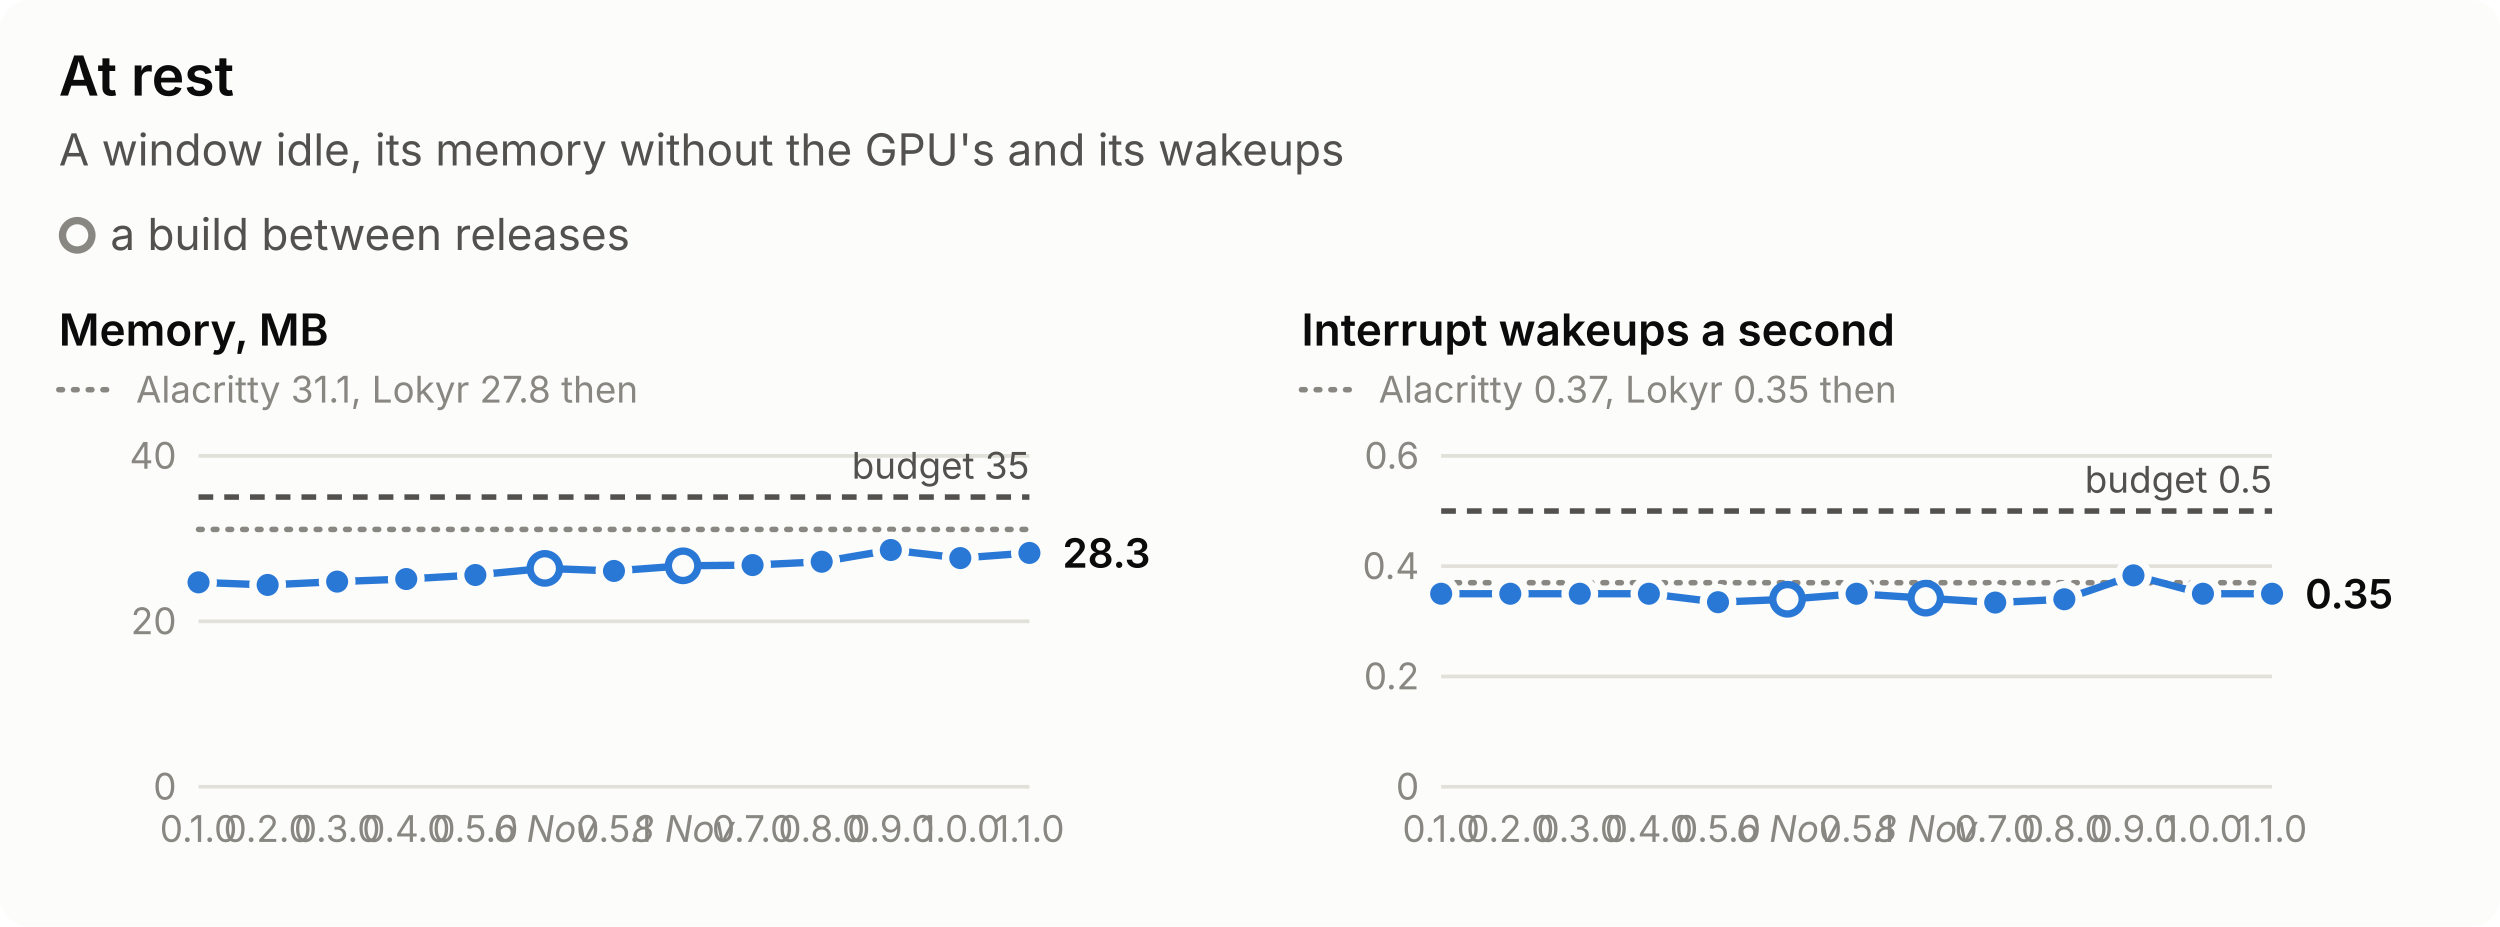
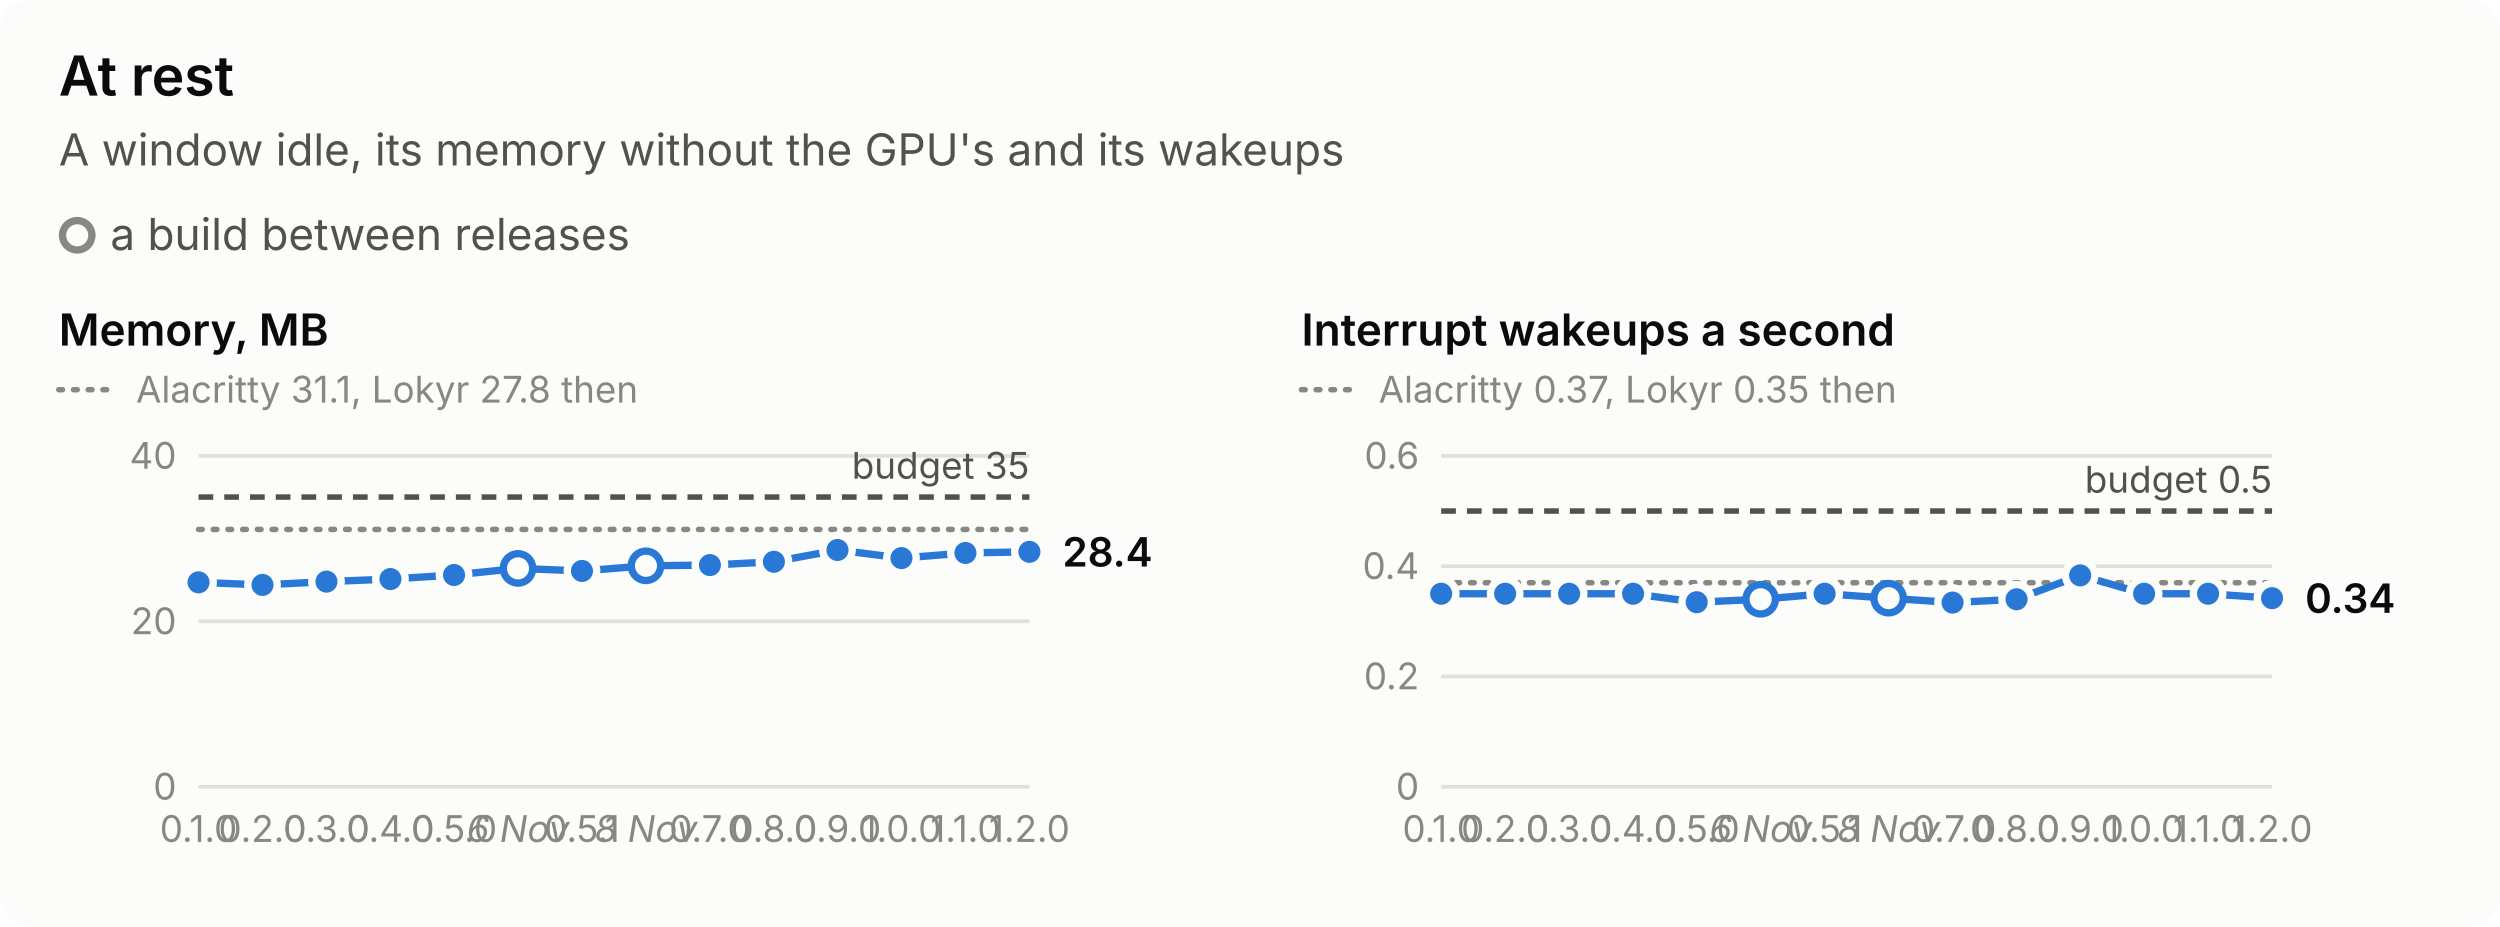
<svg xmlns="http://www.w3.org/2000/svg" width="680" height="252" viewBox="0 0 680 252" role="img" aria-label="At rest">
  <style>
  .surface { fill: #fcfcfb; }
  .primary { fill: #0b0b0b; }
  .secondary { fill: #52514e; }
  .muted { fill: #898781; }
  .grid { stroke: #e1e0d9; }
  .base { stroke: #c3c2b7; }
  .accent { fill: #2a78d6; }
  .context { fill: #898781; }
  .accent-line { stroke: #2a78d6; }
  .context-line { stroke: #898781; }
  .second { fill: #eb6834; }
  .second-line { stroke: #eb6834; }
  .ring { stroke: #fcfcfb; }
  .budget { stroke: #52514e; }
  text { font-family: system-ui, -apple-system, "Segoe UI", sans-serif; }
  .tick { font-variant-numeric: tabular-nums; }
  @media (prefers-color-scheme: dark) {
    .surface { fill: #1a1a19; }
    .primary { fill: #f0efec; }
    .secondary { fill: #c3c2b7; }
    .muted { fill: #898781; }
    .grid { stroke: #2c2c2a; }
    .base { stroke: #383835; }
    .accent { fill: #3987e5; }
    .context { fill: #6f6e69; }
    .accent-line { stroke: #3987e5; }
    .context-line { stroke: #6f6e69; }
    .second { fill: #d95926; }
    .second-line { stroke: #d95926; }
    .ring { stroke: #1a1a19; }
    .budget { stroke: #c3c2b7; }
  }
</style>
  <rect class="surface" width="680" height="252" rx="8" />
  <text class="primary" x="16" y="26" font-size="15" font-weight="600">At rest</text>
  <text class="secondary" x="16" y="45" font-size="12">A window idle, its memory without the GPU's and its wakeups</text>
  <circle class="surface context-line" cx="21" cy="64" r="4" stroke-width="2" />
  <text class="secondary" x="30" y="68" font-size="12">a build between releases</text>
  <text class="primary" x="16.0" y="94" font-size="12" font-weight="600">Memory, MB</text>
  <line class="grid" x1="54.0" y1="214.0" x2="280.0" y2="214.0" stroke-width="1" />
  <text class="muted tick" x="48.0" y="217.5" font-size="10" text-anchor="end">0</text>
  <line class="grid" x1="54.0" y1="169.0" x2="280.0" y2="169.0" stroke-width="1" />
  <text class="muted tick" x="48.0" y="172.5" font-size="10" text-anchor="end">20</text>
  <line class="grid" x1="54.0" y1="124.0" x2="280.0" y2="124.0" stroke-width="1" />
  <text class="muted tick" x="48.0" y="127.5" font-size="10" text-anchor="end">40</text>
  <text class="muted" x="54.0" y="229.0" font-size="10" text-anchor="middle">0.1.0</text>
-   <text class="muted" x="72.8" y="229.0" font-size="10" text-anchor="middle">0.2.0</text>
-   <text class="muted" x="91.7" y="229.0" font-size="10" text-anchor="middle">0.3.0</text>
-   <text class="muted" x="110.5" y="229.0" font-size="10" text-anchor="middle">0.4.0</text>
-   <text class="muted" x="129.3" y="229.0" font-size="10" text-anchor="middle">0.5.0</text>
-   <text class="muted" x="148.2" y="229.0" font-size="10" text-anchor="middle" font-style="italic">6 Nov</text>
-   <text class="muted" x="167.0" y="229.0" font-size="10" text-anchor="middle">0.5.1</text>
-   <text class="muted" x="185.8" y="229.0" font-size="10" text-anchor="middle" font-style="italic">8 Nov</text>
-   <text class="muted" x="204.7" y="229.0" font-size="10" text-anchor="middle">0.7.0</text>
-   <text class="muted" x="223.5" y="229.0" font-size="10" text-anchor="middle">0.8.0</text>
-   <text class="muted" x="242.3" y="229.0" font-size="10" text-anchor="middle">0.9.0</text>
-   <text class="muted" x="261.2" y="229.0" font-size="10" text-anchor="middle">1.0.0</text>
-   <text class="muted" x="280.0" y="229.0" font-size="10" text-anchor="middle">1.1.0</text>
+   <text class="muted" x="71.4" y="229.0" font-size="10" text-anchor="middle">0.2.0</text>
+   <text class="muted" x="88.8" y="229.0" font-size="10" text-anchor="middle">0.3.0</text>
+   <text class="muted" x="106.2" y="229.0" font-size="10" text-anchor="middle">0.4.0</text>
+   <text class="muted" x="123.5" y="229.0" font-size="10" text-anchor="middle">0.5.0</text>
+   <text class="muted" x="140.9" y="229.0" font-size="10" text-anchor="middle" font-style="italic">6 Nov</text>
+   <text class="muted" x="158.3" y="229.0" font-size="10" text-anchor="middle">0.5.1</text>
+   <text class="muted" x="175.7" y="229.0" font-size="10" text-anchor="middle" font-style="italic">8 Nov</text>
+   <text class="muted" x="193.1" y="229.0" font-size="10" text-anchor="middle">0.7.0</text>
+   <text class="muted" x="210.5" y="229.0" font-size="10" text-anchor="middle">0.8.0</text>
+   <text class="muted" x="227.8" y="229.0" font-size="10" text-anchor="middle">0.9.0</text>
+   <text class="muted" x="245.2" y="229.0" font-size="10" text-anchor="middle">1.0.0</text>
+   <text class="muted" x="262.6" y="229.0" font-size="10" text-anchor="middle">1.1.0</text>
+   <text class="muted" x="280.0" y="229.0" font-size="10" text-anchor="middle">1.2.0</text>
  <line class="budget" x1="54.0" y1="135.2" x2="280.0" y2="135.2" stroke-width="1.5" stroke-dasharray="4 3" />
  <text class="secondary" x="280.0" y="130.2" font-size="10" text-anchor="end">budget 35</text>
  <line class="context-line" x1="54.0" y1="144.0" x2="280.0" y2="144.0" stroke-width="1.5" stroke-dasharray="1 3" stroke-linecap="round" />
  <line class="context-line" x1="16.0" y1="106.0" x2="31.0" y2="106.0" stroke-width="1.5" stroke-dasharray="1 3" stroke-linecap="round" />
  <text class="muted" x="37.0" y="109.5" font-size="10">Alacritty 31.1, Lokyr 27.8 then</text>
-   <line class="accent-line" x1="54.0" y1="158.4" x2="72.8" y2="159.1" stroke-width="2" stroke-linecap="round" />
-   <line class="accent-line" x1="72.8" y1="159.1" x2="91.7" y2="158.2" stroke-width="2" stroke-linecap="round" />
-   <line class="accent-line" x1="91.7" y1="158.2" x2="110.5" y2="157.5" stroke-width="2" stroke-linecap="round" />
-   <line class="accent-line" x1="110.5" y1="157.5" x2="129.3" y2="156.4" stroke-width="2" stroke-linecap="round" />
-   <line class="accent-line" x1="129.3" y1="156.4" x2="148.2" y2="154.6" stroke-width="2" stroke-linecap="round" />
-   <line class="accent-line" x1="148.2" y1="154.6" x2="167.0" y2="155.3" stroke-width="2" stroke-linecap="round" />
-   <line class="accent-line" x1="167.0" y1="155.3" x2="185.8" y2="153.9" stroke-width="2" stroke-linecap="round" />
-   <line class="accent-line" x1="185.8" y1="153.9" x2="204.7" y2="153.7" stroke-width="2" stroke-linecap="round" />
-   <line class="accent-line" x1="204.7" y1="153.7" x2="223.5" y2="152.8" stroke-width="2" stroke-linecap="round" />
-   <line class="accent-line" x1="223.5" y1="152.8" x2="242.3" y2="149.6" stroke-width="2" stroke-linecap="round" />
-   <line class="accent-line" x1="242.3" y1="149.6" x2="261.2" y2="151.8" stroke-width="2" stroke-linecap="round" />
-   <line class="accent-line" x1="261.2" y1="151.8" x2="280.0" y2="150.4" stroke-width="2" stroke-linecap="round" />
+   <line class="accent-line" x1="54.0" y1="158.4" x2="71.4" y2="159.1" stroke-width="2" stroke-linecap="round" />
+   <line class="accent-line" x1="71.4" y1="159.1" x2="88.8" y2="158.2" stroke-width="2" stroke-linecap="round" />
+   <line class="accent-line" x1="88.8" y1="158.2" x2="106.2" y2="157.5" stroke-width="2" stroke-linecap="round" />
+   <line class="accent-line" x1="106.2" y1="157.5" x2="123.5" y2="156.4" stroke-width="2" stroke-linecap="round" />
+   <line class="accent-line" x1="123.5" y1="156.4" x2="140.9" y2="154.6" stroke-width="2" stroke-linecap="round" />
+   <line class="accent-line" x1="140.9" y1="154.6" x2="158.3" y2="155.3" stroke-width="2" stroke-linecap="round" />
+   <line class="accent-line" x1="158.3" y1="155.3" x2="175.7" y2="153.9" stroke-width="2" stroke-linecap="round" />
+   <line class="accent-line" x1="175.7" y1="153.9" x2="193.1" y2="153.7" stroke-width="2" stroke-linecap="round" />
+   <line class="accent-line" x1="193.1" y1="153.7" x2="210.5" y2="152.8" stroke-width="2" stroke-linecap="round" />
+   <line class="accent-line" x1="210.5" y1="152.8" x2="227.8" y2="149.6" stroke-width="2" stroke-linecap="round" />
+   <line class="accent-line" x1="227.8" y1="149.6" x2="245.2" y2="151.8" stroke-width="2" stroke-linecap="round" />
+   <line class="accent-line" x1="245.2" y1="151.8" x2="262.6" y2="150.4" stroke-width="2" stroke-linecap="round" />
+   <line class="accent-line" x1="262.6" y1="150.4" x2="280.0" y2="150.1" stroke-width="2" stroke-linecap="round" />
  <circle class="accent ring" cx="54.0" cy="158.4" r="4" stroke-width="2" />
-   <circle class="accent ring" cx="72.8" cy="159.1" r="4" stroke-width="2" />
-   <circle class="accent ring" cx="91.7" cy="158.2" r="4" stroke-width="2" />
-   <circle class="accent ring" cx="110.5" cy="157.5" r="4" stroke-width="2" />
-   <circle class="accent ring" cx="129.3" cy="156.4" r="4" stroke-width="2" />
-   <circle class="surface accent-line" cx="148.2" cy="154.6" r="4" stroke-width="2" />
-   <circle class="accent ring" cx="167.0" cy="155.3" r="4" stroke-width="2" />
-   <circle class="surface accent-line" cx="185.8" cy="153.9" r="4" stroke-width="2" />
-   <circle class="accent ring" cx="204.7" cy="153.7" r="4" stroke-width="2" />
-   <circle class="accent ring" cx="223.5" cy="152.8" r="4" stroke-width="2" />
-   <circle class="accent ring" cx="242.3" cy="149.6" r="4" stroke-width="2" />
-   <circle class="accent ring" cx="261.2" cy="151.8" r="4" stroke-width="2" />
-   <circle class="accent ring" cx="280.0" cy="150.4" r="4" stroke-width="2" />
-   <text class="primary tick" x="289.0" y="154.4" font-size="11" font-weight="600">28.3</text>
+   <circle class="accent ring" cx="71.4" cy="159.1" r="4" stroke-width="2" />
+   <circle class="accent ring" cx="88.8" cy="158.2" r="4" stroke-width="2" />
+   <circle class="accent ring" cx="106.2" cy="157.5" r="4" stroke-width="2" />
+   <circle class="accent ring" cx="123.5" cy="156.4" r="4" stroke-width="2" />
+   <circle class="surface accent-line" cx="140.9" cy="154.6" r="4" stroke-width="2" />
+   <circle class="accent ring" cx="158.3" cy="155.3" r="4" stroke-width="2" />
+   <circle class="surface accent-line" cx="175.7" cy="153.9" r="4" stroke-width="2" />
+   <circle class="accent ring" cx="193.1" cy="153.7" r="4" stroke-width="2" />
+   <circle class="accent ring" cx="210.5" cy="152.8" r="4" stroke-width="2" />
+   <circle class="accent ring" cx="227.8" cy="149.6" r="4" stroke-width="2" />
+   <circle class="accent ring" cx="245.2" cy="151.8" r="4" stroke-width="2" />
+   <circle class="accent ring" cx="262.6" cy="150.4" r="4" stroke-width="2" />
+   <circle class="accent ring" cx="280.0" cy="150.1" r="4" stroke-width="2" />
+   <text class="primary tick" x="289.0" y="154.1" font-size="11" font-weight="600">28.4</text>
  <text class="primary" x="354.0" y="94" font-size="12" font-weight="600">Interrupt wakeups a second</text>
  <line class="grid" x1="392.0" y1="214.0" x2="618.0" y2="214.0" stroke-width="1" />
  <text class="muted tick" x="386.0" y="217.5" font-size="10" text-anchor="end">0</text>
  <line class="grid" x1="392.0" y1="184.0" x2="618.0" y2="184.0" stroke-width="1" />
  <text class="muted tick" x="386.0" y="187.5" font-size="10" text-anchor="end">0.2</text>
  <line class="grid" x1="392.0" y1="154.0" x2="618.0" y2="154.0" stroke-width="1" />
  <text class="muted tick" x="386.0" y="157.5" font-size="10" text-anchor="end">0.4</text>
  <line class="grid" x1="392.0" y1="124.0" x2="618.0" y2="124.0" stroke-width="1" />
  <text class="muted tick" x="386.0" y="127.5" font-size="10" text-anchor="end">0.6</text>
  <text class="muted" x="392.0" y="229.0" font-size="10" text-anchor="middle">0.1.0</text>
-   <text class="muted" x="410.8" y="229.0" font-size="10" text-anchor="middle">0.2.0</text>
-   <text class="muted" x="429.7" y="229.0" font-size="10" text-anchor="middle">0.3.0</text>
-   <text class="muted" x="448.5" y="229.0" font-size="10" text-anchor="middle">0.4.0</text>
-   <text class="muted" x="467.3" y="229.0" font-size="10" text-anchor="middle">0.5.0</text>
-   <text class="muted" x="486.2" y="229.0" font-size="10" text-anchor="middle" font-style="italic">6 Nov</text>
-   <text class="muted" x="505.0" y="229.0" font-size="10" text-anchor="middle">0.5.1</text>
-   <text class="muted" x="523.8" y="229.0" font-size="10" text-anchor="middle" font-style="italic">8 Nov</text>
-   <text class="muted" x="542.7" y="229.0" font-size="10" text-anchor="middle">0.7.0</text>
-   <text class="muted" x="561.5" y="229.0" font-size="10" text-anchor="middle">0.8.0</text>
-   <text class="muted" x="580.3" y="229.0" font-size="10" text-anchor="middle">0.9.0</text>
-   <text class="muted" x="599.2" y="229.0" font-size="10" text-anchor="middle">1.0.0</text>
-   <text class="muted" x="618.0" y="229.0" font-size="10" text-anchor="middle">1.1.0</text>
+   <text class="muted" x="409.4" y="229.0" font-size="10" text-anchor="middle">0.2.0</text>
+   <text class="muted" x="426.8" y="229.0" font-size="10" text-anchor="middle">0.3.0</text>
+   <text class="muted" x="444.2" y="229.0" font-size="10" text-anchor="middle">0.4.0</text>
+   <text class="muted" x="461.5" y="229.0" font-size="10" text-anchor="middle">0.5.0</text>
+   <text class="muted" x="478.9" y="229.0" font-size="10" text-anchor="middle" font-style="italic">6 Nov</text>
+   <text class="muted" x="496.3" y="229.0" font-size="10" text-anchor="middle">0.5.1</text>
+   <text class="muted" x="513.7" y="229.0" font-size="10" text-anchor="middle" font-style="italic">8 Nov</text>
+   <text class="muted" x="531.1" y="229.0" font-size="10" text-anchor="middle">0.7.0</text>
+   <text class="muted" x="548.5" y="229.0" font-size="10" text-anchor="middle">0.8.0</text>
+   <text class="muted" x="565.8" y="229.0" font-size="10" text-anchor="middle">0.9.0</text>
+   <text class="muted" x="583.2" y="229.0" font-size="10" text-anchor="middle">1.0.0</text>
+   <text class="muted" x="600.6" y="229.0" font-size="10" text-anchor="middle">1.1.0</text>
+   <text class="muted" x="618.0" y="229.0" font-size="10" text-anchor="middle">1.2.0</text>
  <line class="budget" x1="392.0" y1="139.0" x2="618.0" y2="139.0" stroke-width="1.5" stroke-dasharray="4 3" />
  <text class="secondary" x="618.0" y="134.0" font-size="10" text-anchor="end">budget 0.5</text>
  <line class="context-line" x1="392.0" y1="158.5" x2="618.0" y2="158.5" stroke-width="1.5" stroke-dasharray="1 3" stroke-linecap="round" />
  <line class="context-line" x1="354.0" y1="106.0" x2="369.0" y2="106.0" stroke-width="1.5" stroke-dasharray="1 3" stroke-linecap="round" />
  <text class="muted" x="375.0" y="109.5" font-size="10">Alacritty 0.37, Lokyr 0.35 then</text>
-   <line class="accent-line" x1="392.0" y1="161.5" x2="410.8" y2="161.5" stroke-width="2" stroke-linecap="round" />
-   <line class="accent-line" x1="410.8" y1="161.5" x2="429.7" y2="161.5" stroke-width="2" stroke-linecap="round" />
-   <line class="accent-line" x1="429.7" y1="161.5" x2="448.5" y2="161.5" stroke-width="2" stroke-linecap="round" />
-   <line class="accent-line" x1="448.5" y1="161.5" x2="467.3" y2="163.8" stroke-width="2" stroke-linecap="round" />
-   <line class="accent-line" x1="467.3" y1="163.8" x2="486.2" y2="163.0" stroke-width="2" stroke-linecap="round" />
-   <line class="accent-line" x1="486.2" y1="163.0" x2="505.0" y2="161.5" stroke-width="2" stroke-linecap="round" />
-   <line class="accent-line" x1="505.0" y1="161.5" x2="523.8" y2="162.7" stroke-width="2" stroke-linecap="round" />
-   <line class="accent-line" x1="523.8" y1="162.7" x2="542.7" y2="163.9" stroke-width="2" stroke-linecap="round" />
-   <line class="accent-line" x1="542.7" y1="163.9" x2="561.5" y2="163.0" stroke-width="2" stroke-linecap="round" />
-   <line class="accent-line" x1="561.5" y1="163.0" x2="580.3" y2="156.5" stroke-width="2" stroke-linecap="round" />
-   <line class="accent-line" x1="580.3" y1="156.5" x2="599.2" y2="161.5" stroke-width="2" stroke-linecap="round" />
-   <line class="accent-line" x1="599.2" y1="161.5" x2="618.0" y2="161.5" stroke-width="2" stroke-linecap="round" />
+   <line class="accent-line" x1="392.0" y1="161.5" x2="409.4" y2="161.5" stroke-width="2" stroke-linecap="round" />
+   <line class="accent-line" x1="409.4" y1="161.5" x2="426.8" y2="161.5" stroke-width="2" stroke-linecap="round" />
+   <line class="accent-line" x1="426.8" y1="161.5" x2="444.2" y2="161.5" stroke-width="2" stroke-linecap="round" />
+   <line class="accent-line" x1="444.2" y1="161.5" x2="461.5" y2="163.8" stroke-width="2" stroke-linecap="round" />
+   <line class="accent-line" x1="461.5" y1="163.8" x2="478.9" y2="163.0" stroke-width="2" stroke-linecap="round" />
+   <line class="accent-line" x1="478.9" y1="163.0" x2="496.3" y2="161.5" stroke-width="2" stroke-linecap="round" />
+   <line class="accent-line" x1="496.3" y1="161.5" x2="513.7" y2="162.7" stroke-width="2" stroke-linecap="round" />
+   <line class="accent-line" x1="513.7" y1="162.7" x2="531.1" y2="163.9" stroke-width="2" stroke-linecap="round" />
+   <line class="accent-line" x1="531.1" y1="163.9" x2="548.5" y2="163.0" stroke-width="2" stroke-linecap="round" />
+   <line class="accent-line" x1="548.5" y1="163.0" x2="565.8" y2="156.5" stroke-width="2" stroke-linecap="round" />
+   <line class="accent-line" x1="565.8" y1="156.5" x2="583.2" y2="161.5" stroke-width="2" stroke-linecap="round" />
+   <line class="accent-line" x1="583.2" y1="161.5" x2="600.6" y2="161.5" stroke-width="2" stroke-linecap="round" />
+   <line class="accent-line" x1="600.6" y1="161.5" x2="618.0" y2="162.7" stroke-width="2" stroke-linecap="round" />
  <circle class="accent ring" cx="392.0" cy="161.5" r="4" stroke-width="2" />
-   <circle class="accent ring" cx="410.8" cy="161.5" r="4" stroke-width="2" />
-   <circle class="accent ring" cx="429.7" cy="161.5" r="4" stroke-width="2" />
-   <circle class="accent ring" cx="448.5" cy="161.5" r="4" stroke-width="2" />
-   <circle class="accent ring" cx="467.3" cy="163.8" r="4" stroke-width="2" />
-   <circle class="surface accent-line" cx="486.2" cy="163.0" r="4" stroke-width="2" />
-   <circle class="accent ring" cx="505.0" cy="161.5" r="4" stroke-width="2" />
-   <circle class="surface accent-line" cx="523.8" cy="162.7" r="4" stroke-width="2" />
-   <circle class="accent ring" cx="542.7" cy="163.9" r="4" stroke-width="2" />
-   <circle class="accent ring" cx="561.5" cy="163.0" r="4" stroke-width="2" />
-   <circle class="accent ring" cx="580.3" cy="156.5" r="4" stroke-width="2" />
-   <circle class="accent ring" cx="599.2" cy="161.5" r="4" stroke-width="2" />
-   <circle class="accent ring" cx="618.0" cy="161.5" r="4" stroke-width="2" />
-   <text class="primary tick" x="627.0" y="165.5" font-size="11" font-weight="600">0.35</text>
+   <circle class="accent ring" cx="409.4" cy="161.5" r="4" stroke-width="2" />
+   <circle class="accent ring" cx="426.8" cy="161.5" r="4" stroke-width="2" />
+   <circle class="accent ring" cx="444.2" cy="161.5" r="4" stroke-width="2" />
+   <circle class="accent ring" cx="461.5" cy="163.8" r="4" stroke-width="2" />
+   <circle class="surface accent-line" cx="478.9" cy="163.0" r="4" stroke-width="2" />
+   <circle class="accent ring" cx="496.3" cy="161.5" r="4" stroke-width="2" />
+   <circle class="surface accent-line" cx="513.7" cy="162.7" r="4" stroke-width="2" />
+   <circle class="accent ring" cx="531.1" cy="163.9" r="4" stroke-width="2" />
+   <circle class="accent ring" cx="548.5" cy="163.0" r="4" stroke-width="2" />
+   <circle class="accent ring" cx="565.8" cy="156.5" r="4" stroke-width="2" />
+   <circle class="accent ring" cx="583.2" cy="161.5" r="4" stroke-width="2" />
+   <circle class="accent ring" cx="600.6" cy="161.5" r="4" stroke-width="2" />
+   <circle class="accent ring" cx="618.0" cy="162.7" r="4" stroke-width="2" />
+   <text class="primary tick" x="627.0" y="166.7" font-size="11" font-weight="600">0.34</text>
</svg>
